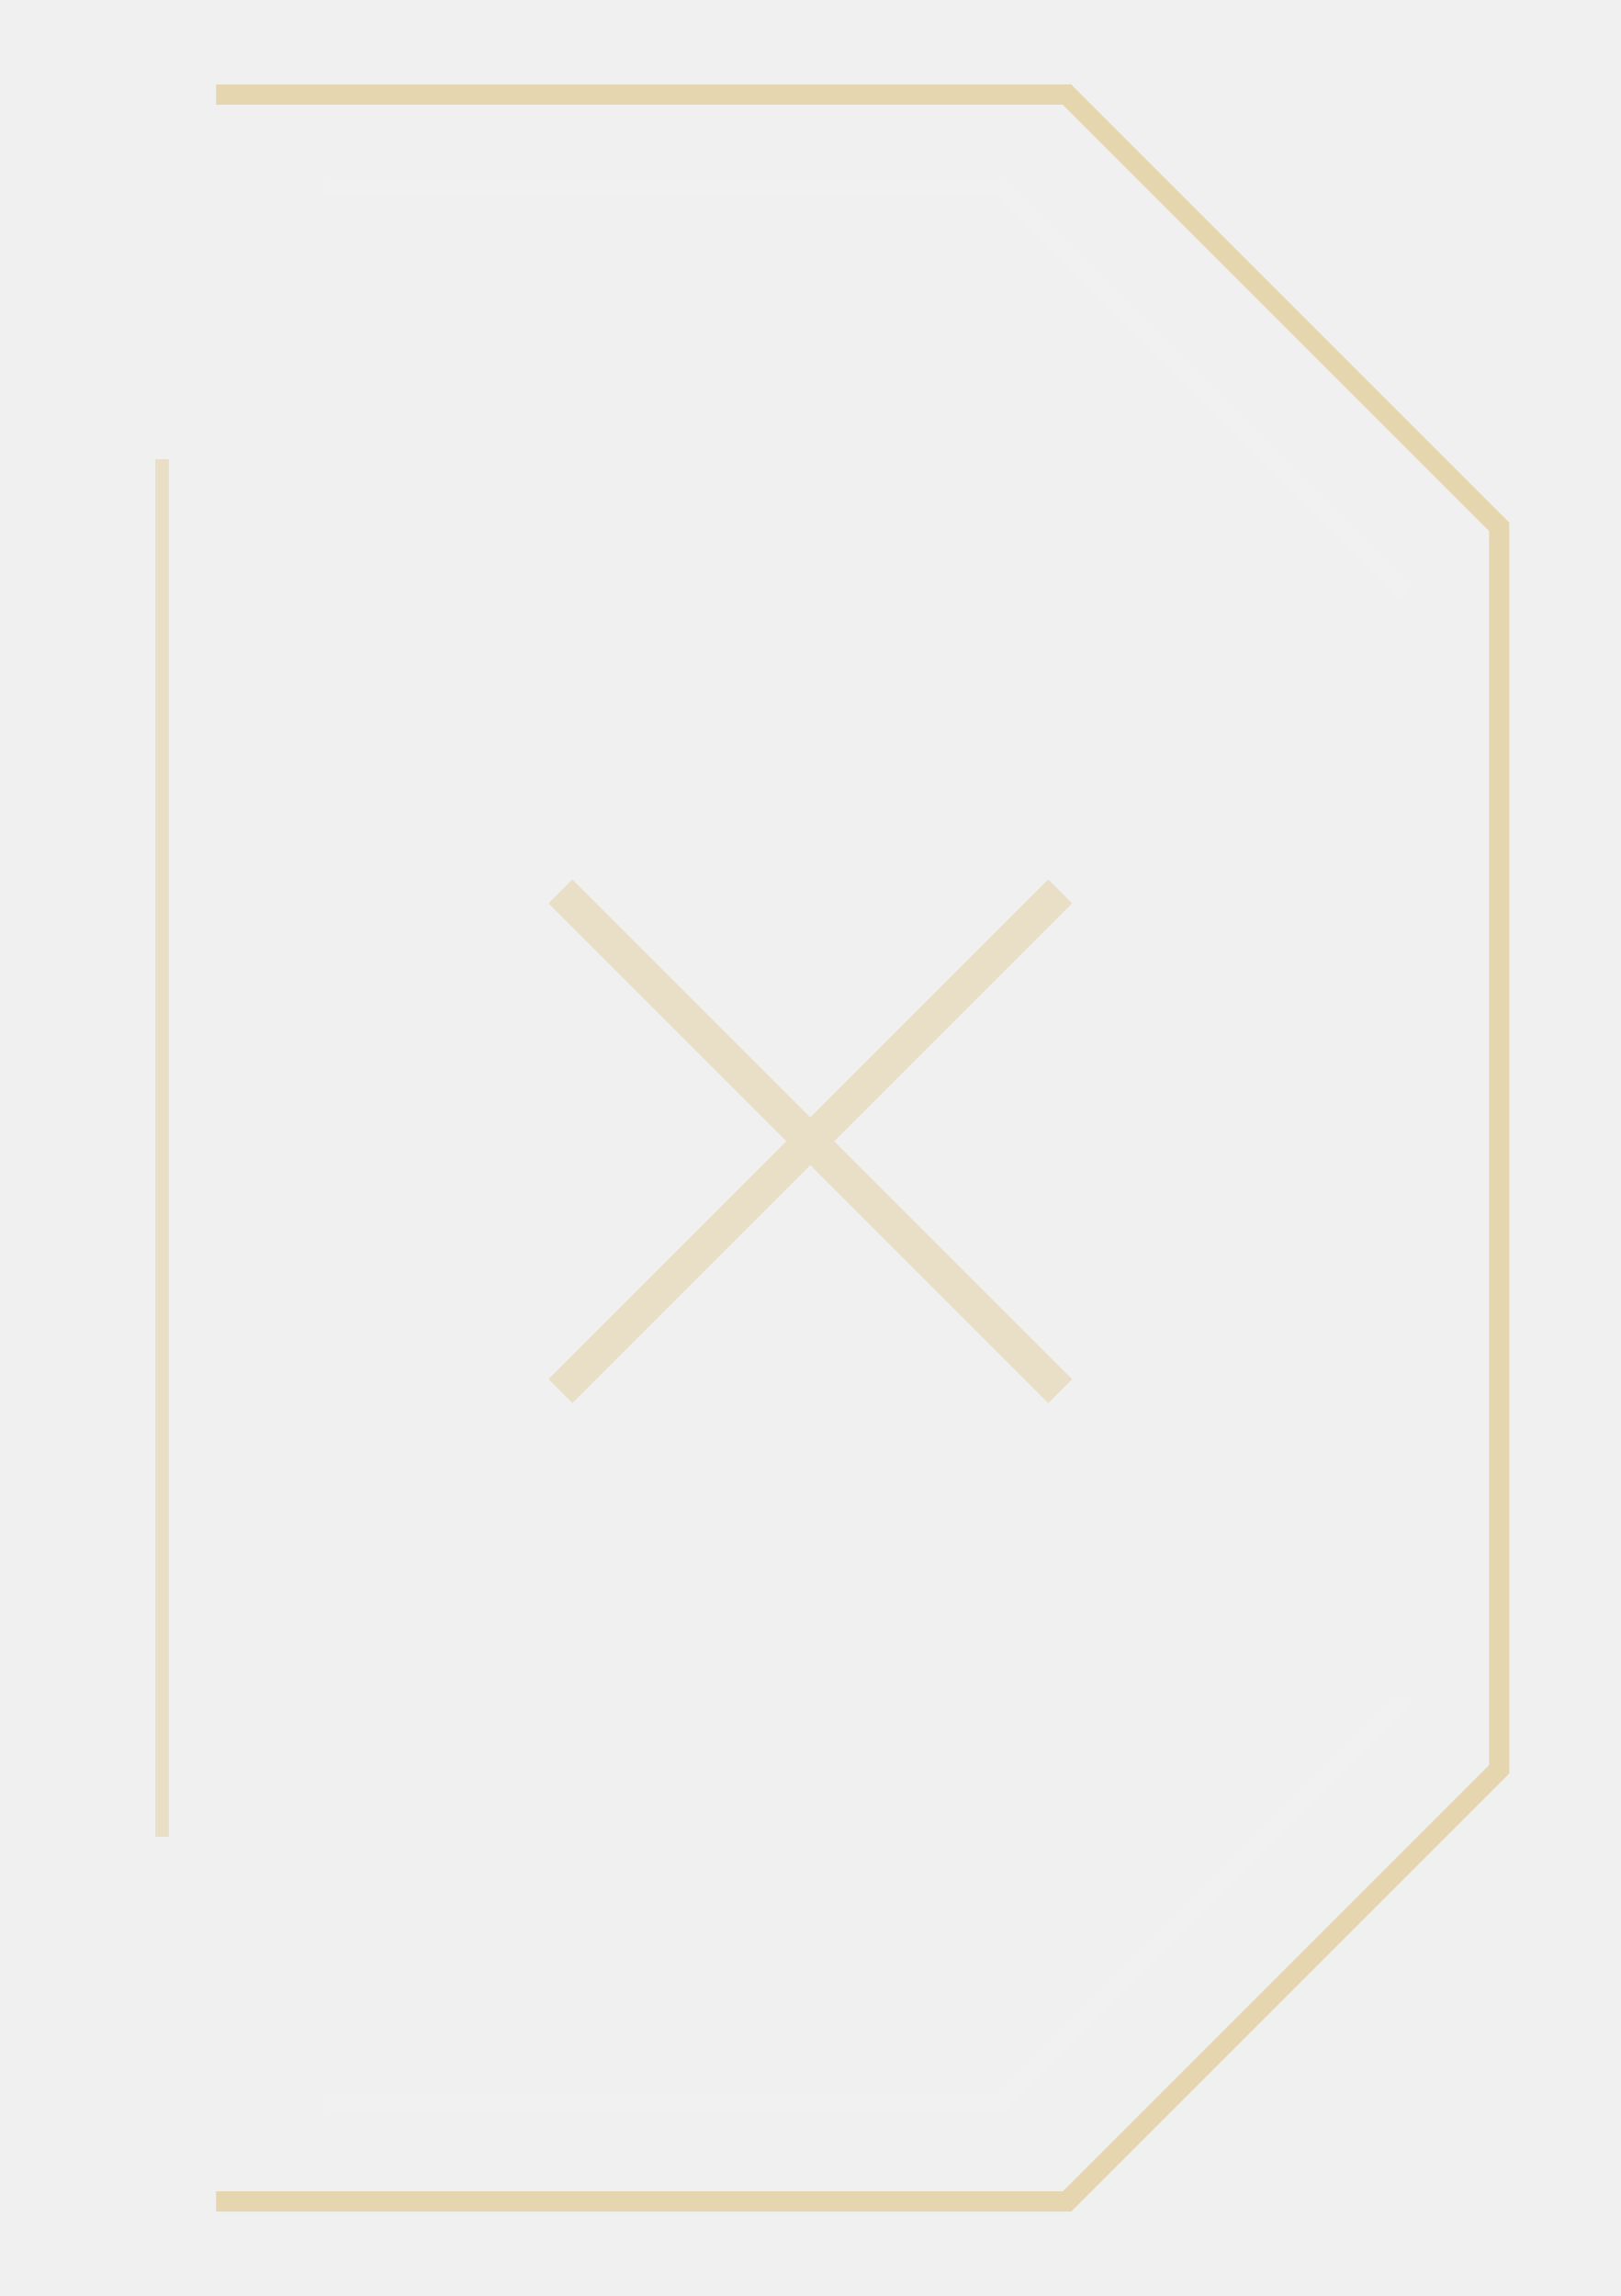
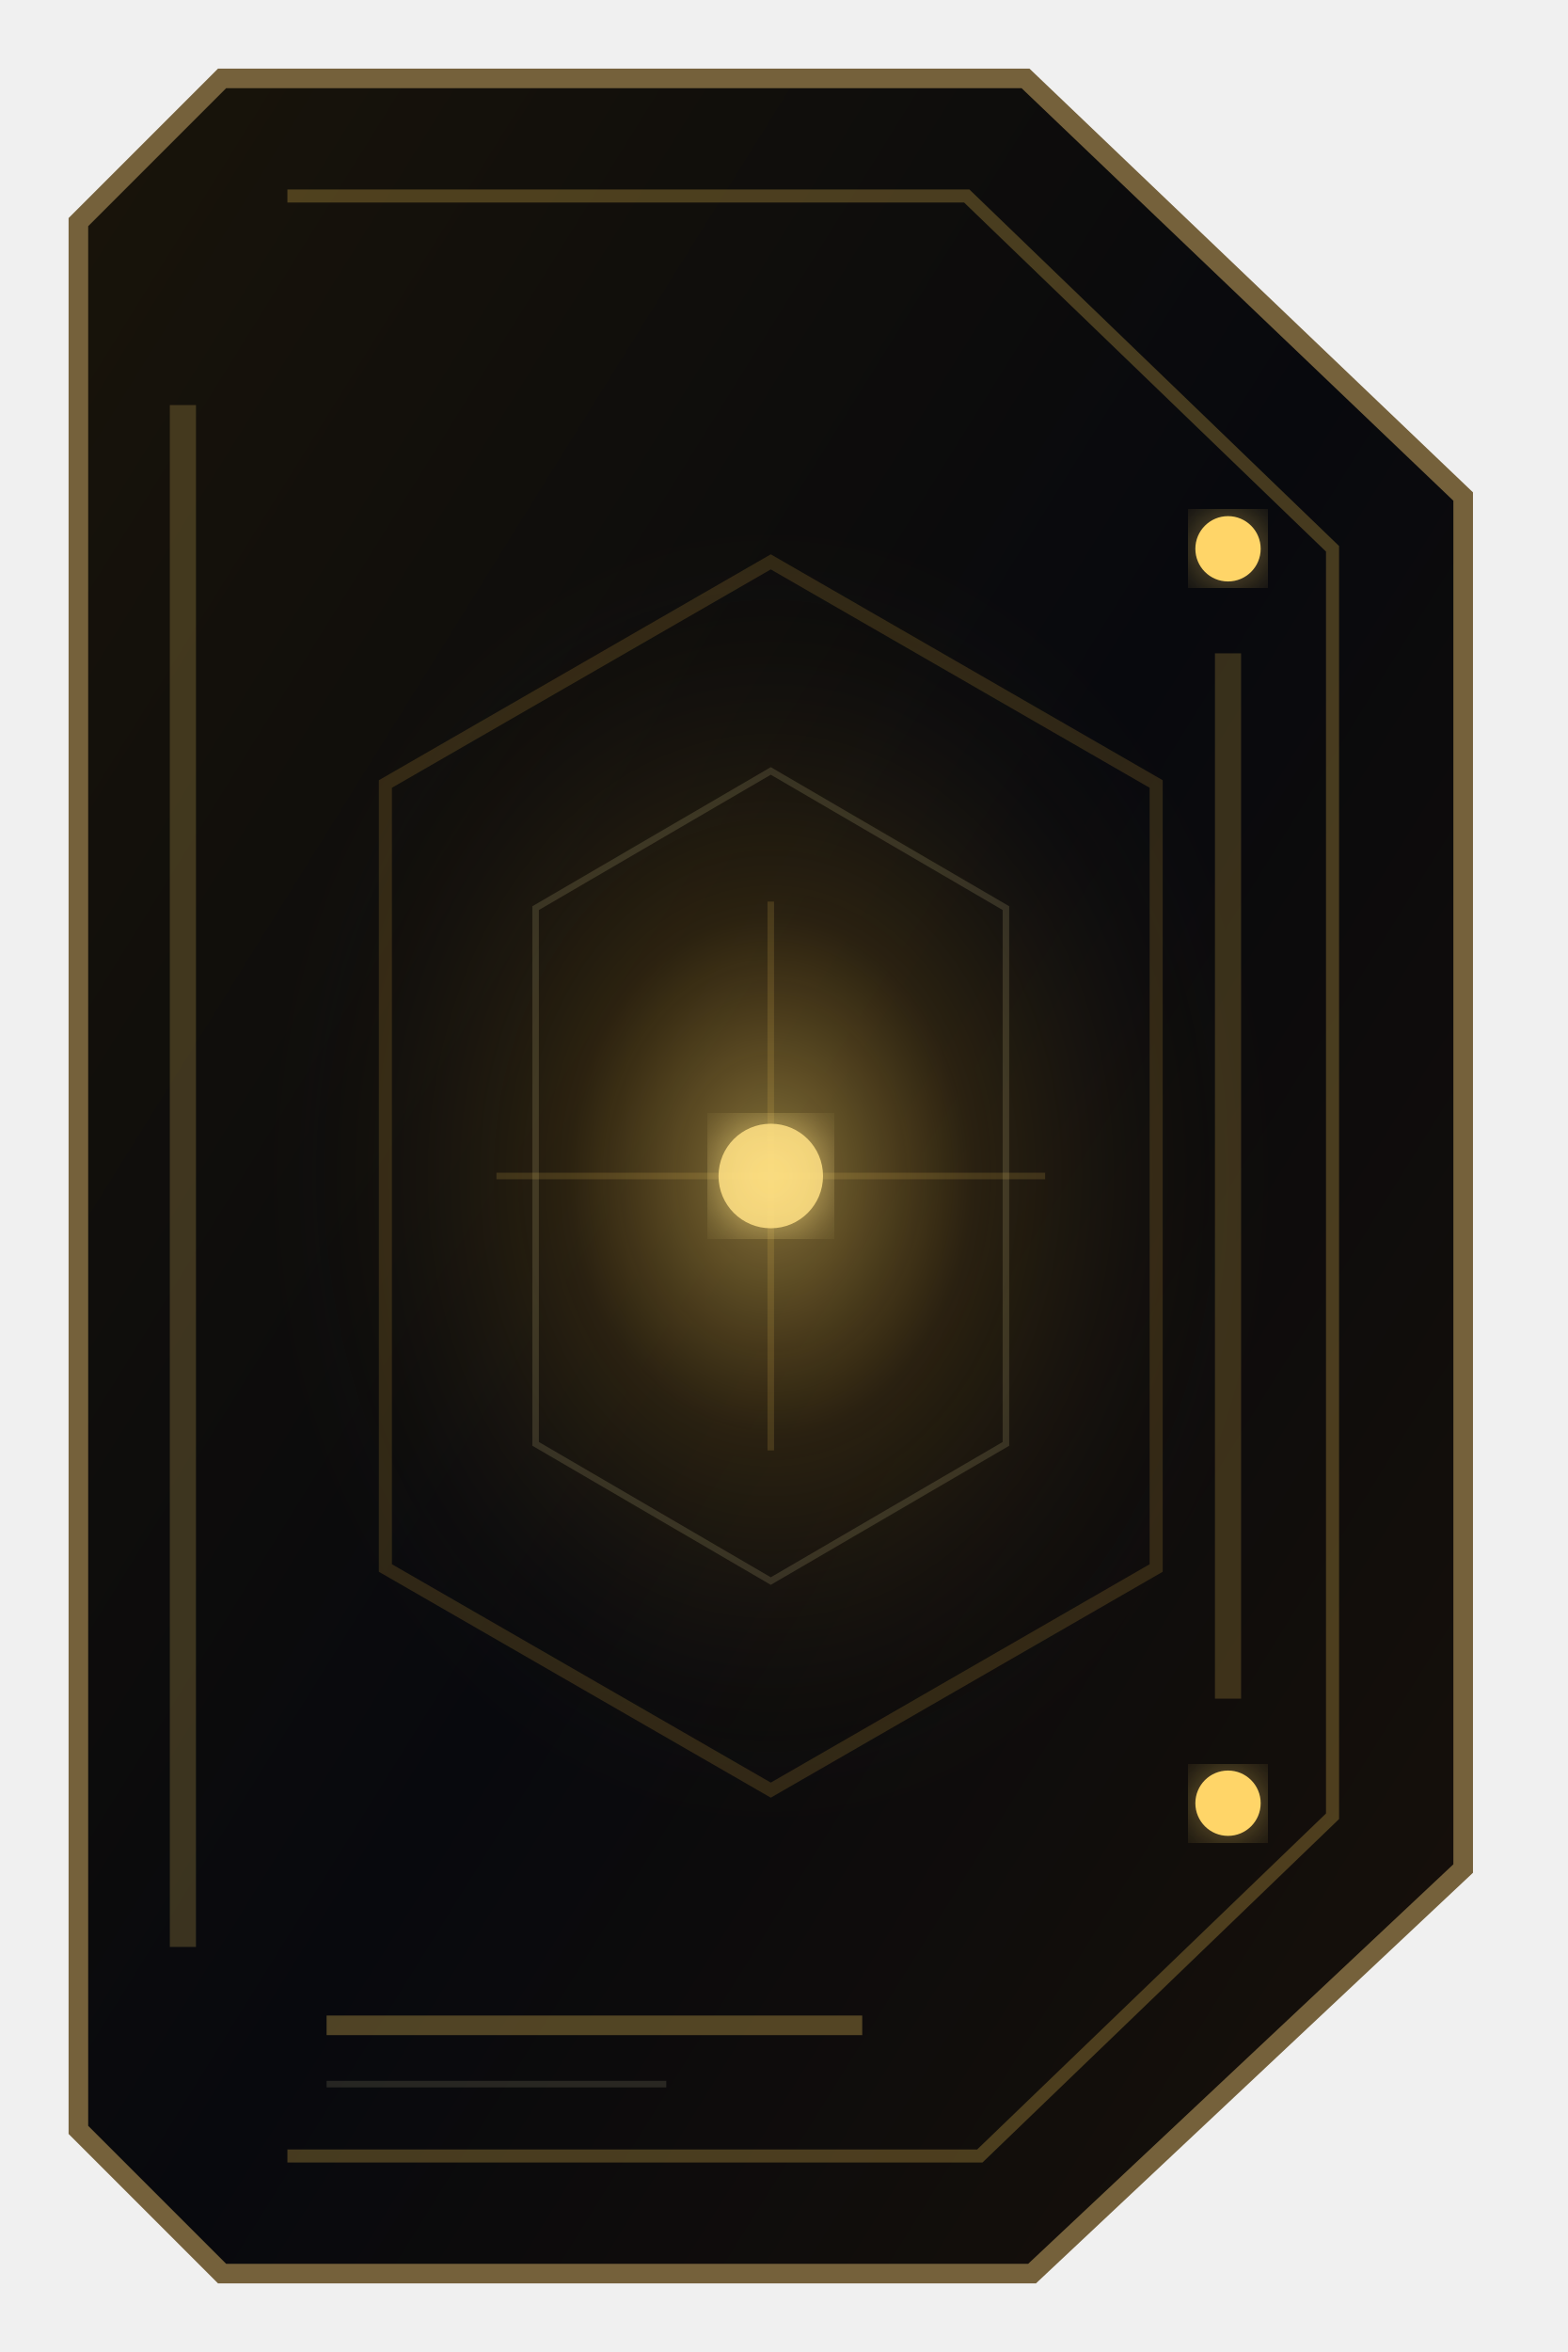
- <svg xmlns="http://www.w3.org/2000/svg" viewBox="0 0 240 340" fill="none">
-   <path d="M32 14H158L222 78V262L158 326H32" stroke="#D7B35A" stroke-opacity=".42" stroke-width="3" />
-   <path d="M48 28H148L208 88M48 312H148L208 252" stroke="#FFFFFF" stroke-opacity=".09" stroke-width="2" />
-   <path d="M24 68V272" stroke="#D7B35A" stroke-opacity=".28" stroke-width="2" />
-   <path d="M83 132L120 169L157 132M83 206L120 169L157 206" stroke="#D7B35A" stroke-opacity=".28" stroke-width="5" />
+ <svg xmlns="http://www.w3.org/2000/svg" viewBox="0 0 240 360" fill="none">
+   <defs>
+     <linearGradient id="body" x1="0" y1="0" x2="1" y2="1">
+       <stop stop-color="#19140A" />
+       <stop offset=".52" stop-color="#08090D" />
+       <stop offset="1" stop-color="#18110A" />
+     </linearGradient>
+     <radialGradient id="core">
+       <stop stop-color="#FFD969" stop-opacity=".52" />
+       <stop offset=".38" stop-color="#D59B24" stop-opacity=".16" />
+       <stop offset="1" stop-color="#090A0D" stop-opacity="0" />
+     </radialGradient>
+     <filter id="glow">
+       <feGaussianBlur stdDeviation="5" result="b" />
+       <feMerge>
+         <feMergeNode in="b" />
+         <feMergeNode in="SourceGraphic" />
+       </feMerge>
+     </filter>
+   </defs>
+   <path d="M34 12H157L224 76V286L158 348H34L12 326V34L34 12Z" fill="url(#body)" stroke="#75613B" stroke-width="3" />
+   <path d="M44 30H148L204 84V278L150 330H44" stroke="#E6BB50" stroke-opacity=".28" stroke-width="2" />
+   <path d="M28 62V298" stroke="#FFD76B" stroke-opacity=".20" stroke-width="4" />
+   <ellipse cx="118" cy="180" rx="82" ry="105" fill="url(#core)" />
+   <path d="M118 86L177 120V240L118 274L59 240V120L118 86Z" stroke="#D8AB42" stroke-opacity=".18" stroke-width="2" />
+   <path d="M118 118L154 139V221L118 242L82 221V139L118 118Z" stroke="#FFF0A6" stroke-opacity=".14" />
+   <path d="M76 180H160M118 138V222" stroke="#E9BE57" stroke-opacity=".16" />
+   <circle cx="118" cy="180" r="8" fill="#FFE083" fill-opacity=".85" filter="url(#glow)" />
+   <path d="M50 310H132" stroke="#E8BE59" stroke-opacity=".32" stroke-width="3" />
+   <path d="M50 319H102" stroke="#FFF4C3" stroke-opacity=".12" />
+   <path d="M188 100V260" stroke="#E2B94F" stroke-opacity=".22" stroke-width="4" />
+   <circle cx="188" cy="84" r="5" fill="#FFD567" filter="url(#glow)" />
+   <circle cx="188" cy="276" r="5" fill="#FFD567" filter="url(#glow)" />
</svg>
